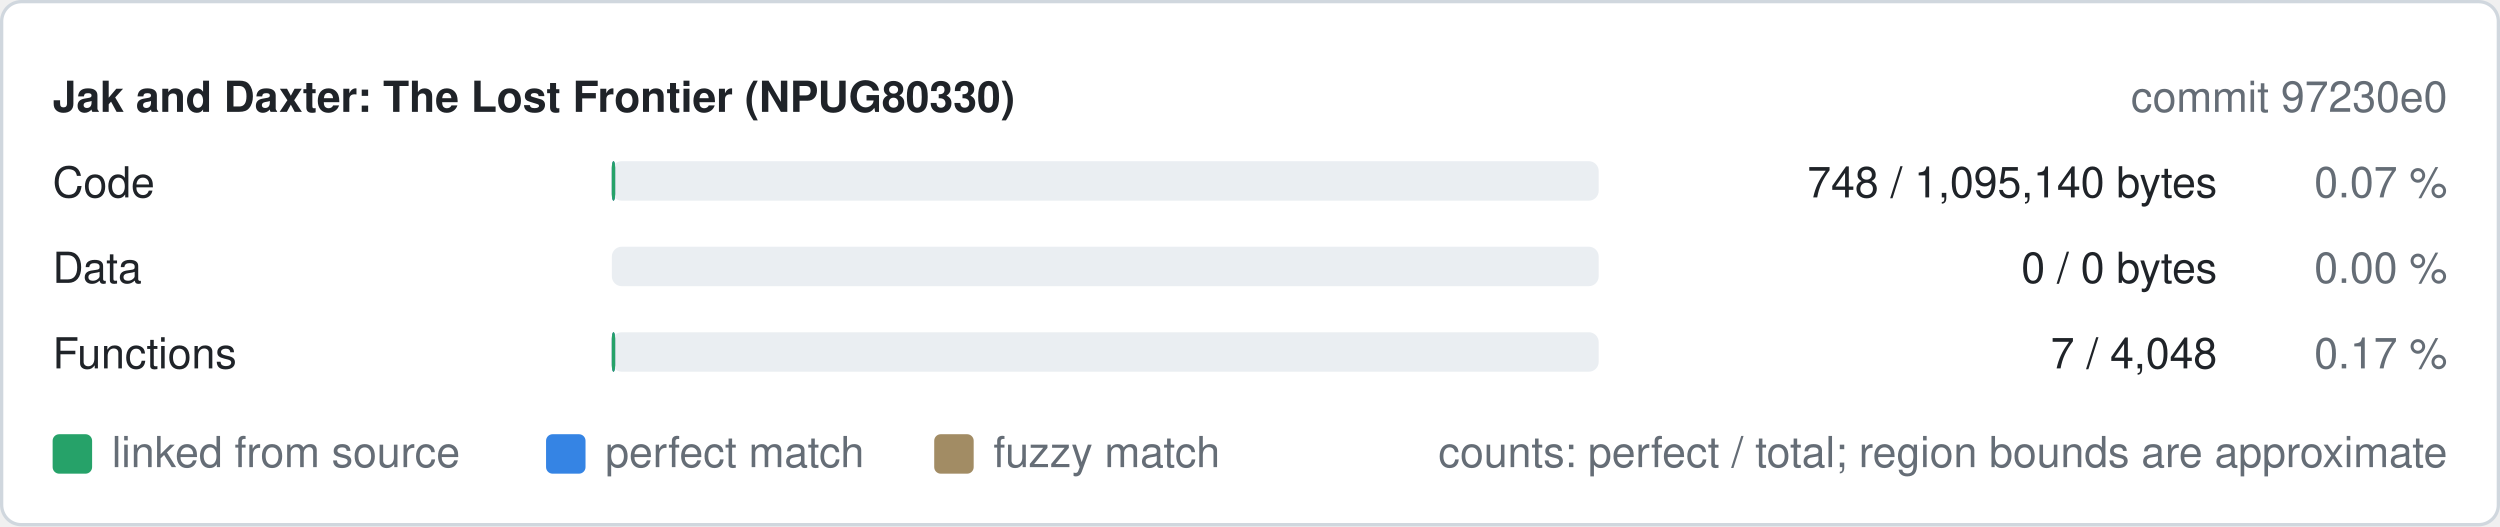
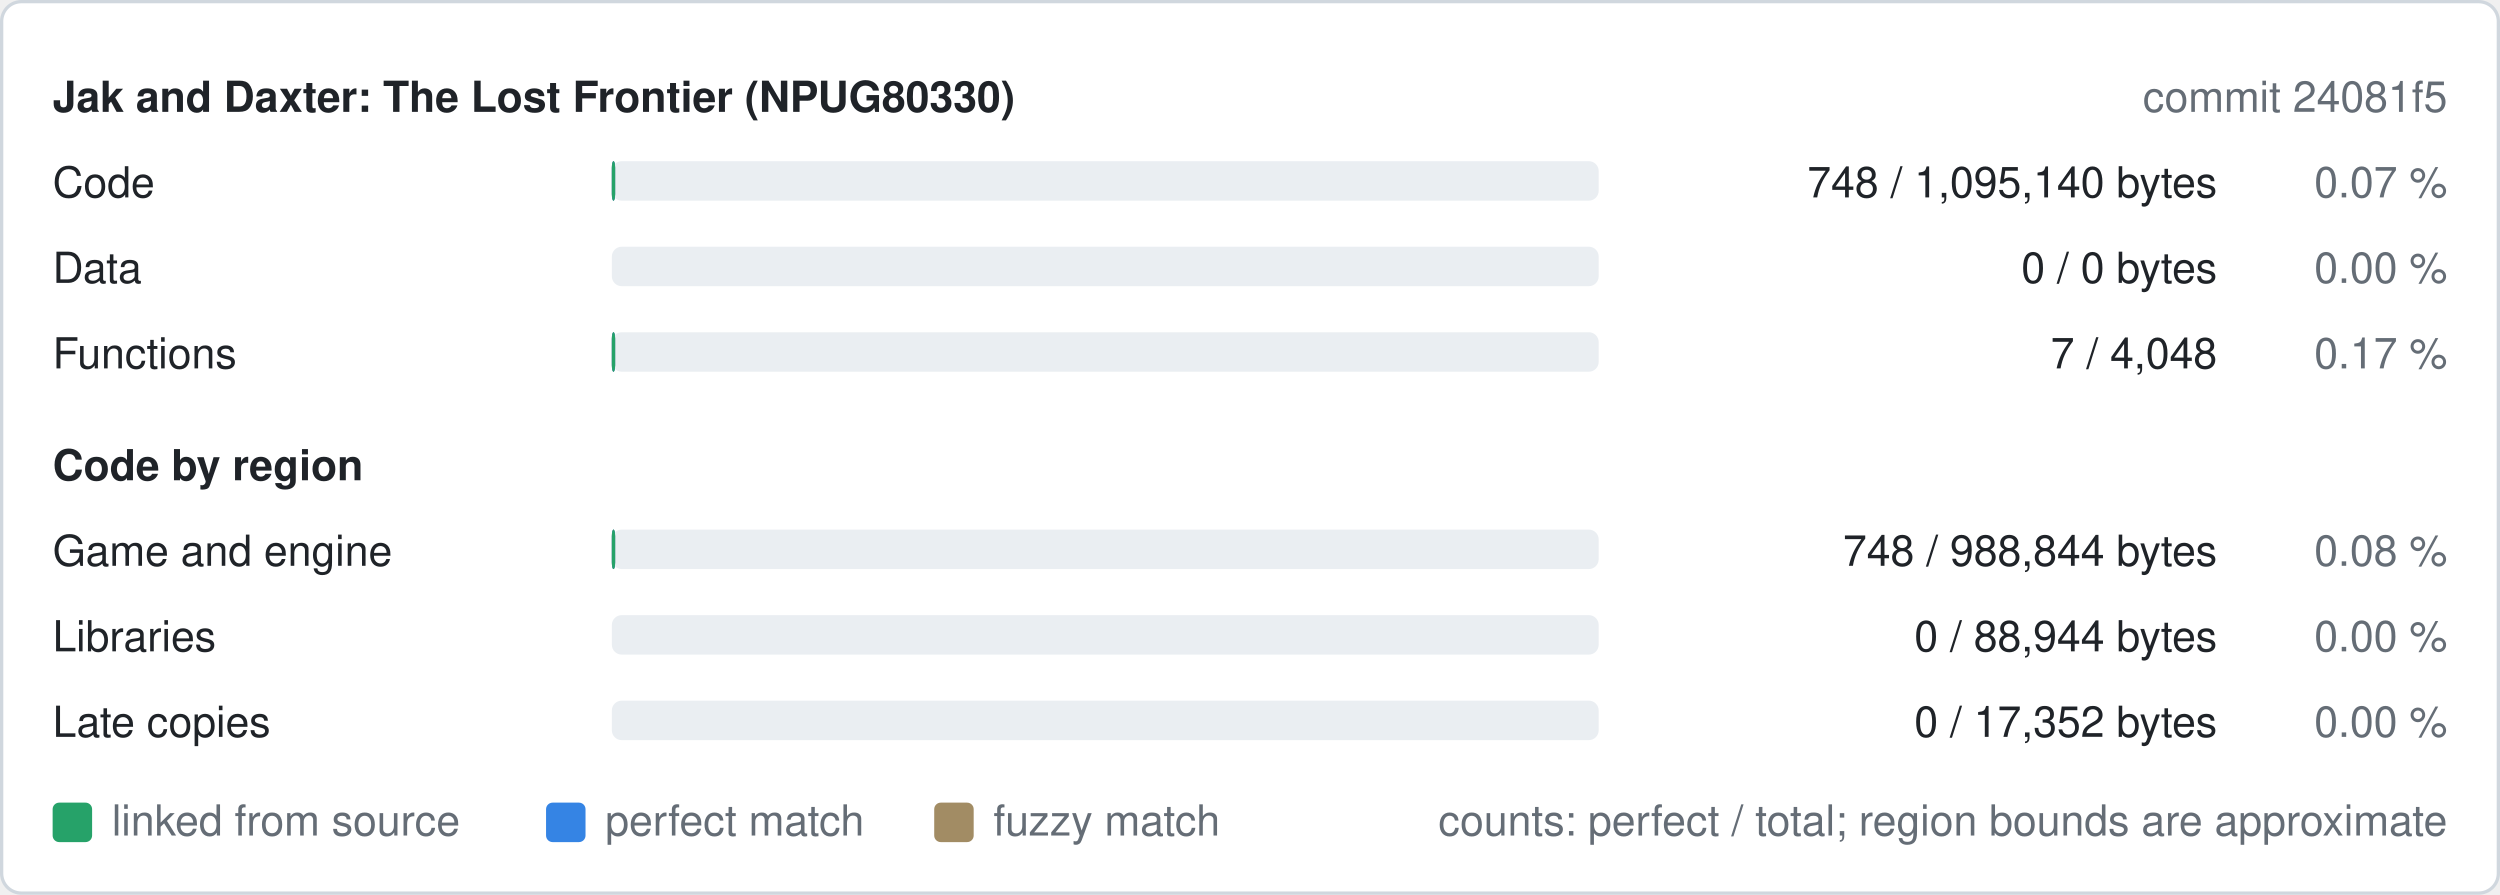
- <svg xmlns="http://www.w3.org/2000/svg" width="760" height="160" viewBox="0 0 760 160" role="img" aria-label="Decompilation progress of NPUG80330">
+ <svg xmlns="http://www.w3.org/2000/svg" width="760" height="272" viewBox="0 0 760 272" role="img" aria-label="Decompilation progress of NPUG80330">
  <style>
text{font-family:-apple-system,BlinkMacSystemFont,"Segoe UI",Helvetica,Arial,sans-serif;font-size:13px}
.b{font-weight:600}
.bg{fill:#ffffff;stroke:#d0d7de}.t{fill:#1f2328}.m{fill:#656d76}.track{fill:#eaeef2}.fuzzy{fill:#a28c64}.perfect{fill:#3584e4}.linked{fill:#26a269}
@media (prefers-color-scheme: dark){.bg{fill:#0d1117;stroke:#30363d}.t{fill:#e6edf3}.m{fill:#8d96a0}.track{fill:#21262d}.fuzzy{fill:#a28c64}.perfect{fill:#3584e4}.linked{fill:#2ec27e}}
</style>
-   <rect class="bg" x="0.5" y="0.5" width="759" height="159" rx="6" />
+   <rect class="bg" x="0.5" y="0.5" width="759" height="271" rx="6" />
  <text class="t b" x="16" y="34">Jak and Daxter: The Lost Frontier (NPUG80330)</text>
-   <text class="m" x="744" y="34" text-anchor="end">commit 97230e0</text>
+   <text class="m" x="744" y="34" text-anchor="end">commit 24081f5</text>
  <text class="t" x="16" y="60">Code</text>
  <rect class="track" x="186" y="49" width="300" height="12" rx="3" />
  <rect class="fuzzy" x="186" y="49" width="1.0" height="12" rx="2" />
  <rect class="perfect" x="186" y="49" width="1.0" height="12" rx="2" />
  <rect class="linked" x="186" y="49" width="1.0" height="12" rx="2" />
  <text class="t" x="674" y="60" text-anchor="end">748 / 1,095,140 bytes</text>
  <text class="m" x="744" y="60" text-anchor="end">0.07 %</text>
  <text class="t" x="16" y="86">Data</text>
  <rect class="track" x="186" y="75" width="300" height="12" rx="3" />
  <text class="t" x="674" y="86" text-anchor="end">0 / 0 bytes</text>
  <text class="m" x="744" y="86" text-anchor="end">0.00 %</text>
  <text class="t" x="16" y="112">Functions</text>
  <rect class="track" x="186" y="101" width="300" height="12" rx="3" />
  <rect class="fuzzy" x="186" y="101" width="1.0" height="12" rx="2" />
  <rect class="perfect" x="186" y="101" width="1.0" height="12" rx="2" />
  <rect class="linked" x="186" y="101" width="1.0" height="12" rx="2" />
  <text class="t" x="674" y="112" text-anchor="end">7 / 4,048</text>
  <text class="m" x="744" y="112" text-anchor="end">0.17 %</text>
-   <rect class="linked" x="16" y="132" width="12" height="12" rx="2" />
-   <text class="m" x="34" y="142">linked from source</text>
-   <rect class="perfect" x="166" y="132" width="12" height="12" rx="2" />
-   <text class="m" x="184" y="142">perfect match</text>
-   <rect class="fuzzy" x="284" y="132" width="12" height="12" rx="2" />
-   <text class="m" x="302" y="142">fuzzy match</text>
-   <text class="m" x="744" y="142" text-anchor="end">counts: perfect / total; region bounds are approximate</text>
+   <text class="t b" x="16" y="146">Code by region</text>
+   <text class="t" x="16" y="172">Game and engine</text>
+   <rect class="track" x="186" y="161" width="300" height="12" rx="3" />
+   <rect class="fuzzy" x="186" y="161" width="1.0" height="12" rx="2" />
+   <rect class="perfect" x="186" y="161" width="1.0" height="12" rx="2" />
+   <rect class="linked" x="186" y="161" width="1.0" height="12" rx="2" />
+   <text class="t" x="674" y="172" text-anchor="end">748 / 988,844 bytes</text>
+   <text class="m" x="744" y="172" text-anchor="end">0.08 %</text>
+   <text class="t" x="16" y="198">Libraries</text>
+   <rect class="track" x="186" y="187" width="300" height="12" rx="3" />
+   <text class="t" x="674" y="198" text-anchor="end">0 / 88,944 bytes</text>
+   <text class="m" x="744" y="198" text-anchor="end">0.00 %</text>
+   <text class="t" x="16" y="224">Late copies</text>
+   <rect class="track" x="186" y="213" width="300" height="12" rx="3" />
+   <text class="t" x="674" y="224" text-anchor="end">0 / 17,352 bytes</text>
+   <text class="m" x="744" y="224" text-anchor="end">0.00 %</text>
+   <rect class="linked" x="16" y="244" width="12" height="12" rx="2" />
+   <text class="m" x="34" y="254">linked from source</text>
+   <rect class="perfect" x="166" y="244" width="12" height="12" rx="2" />
+   <text class="m" x="184" y="254">perfect match</text>
+   <rect class="fuzzy" x="284" y="244" width="12" height="12" rx="2" />
+   <text class="m" x="302" y="254">fuzzy match</text>
+   <text class="m" x="744" y="254" text-anchor="end">counts: perfect / total; region bounds are approximate</text>
</svg>
